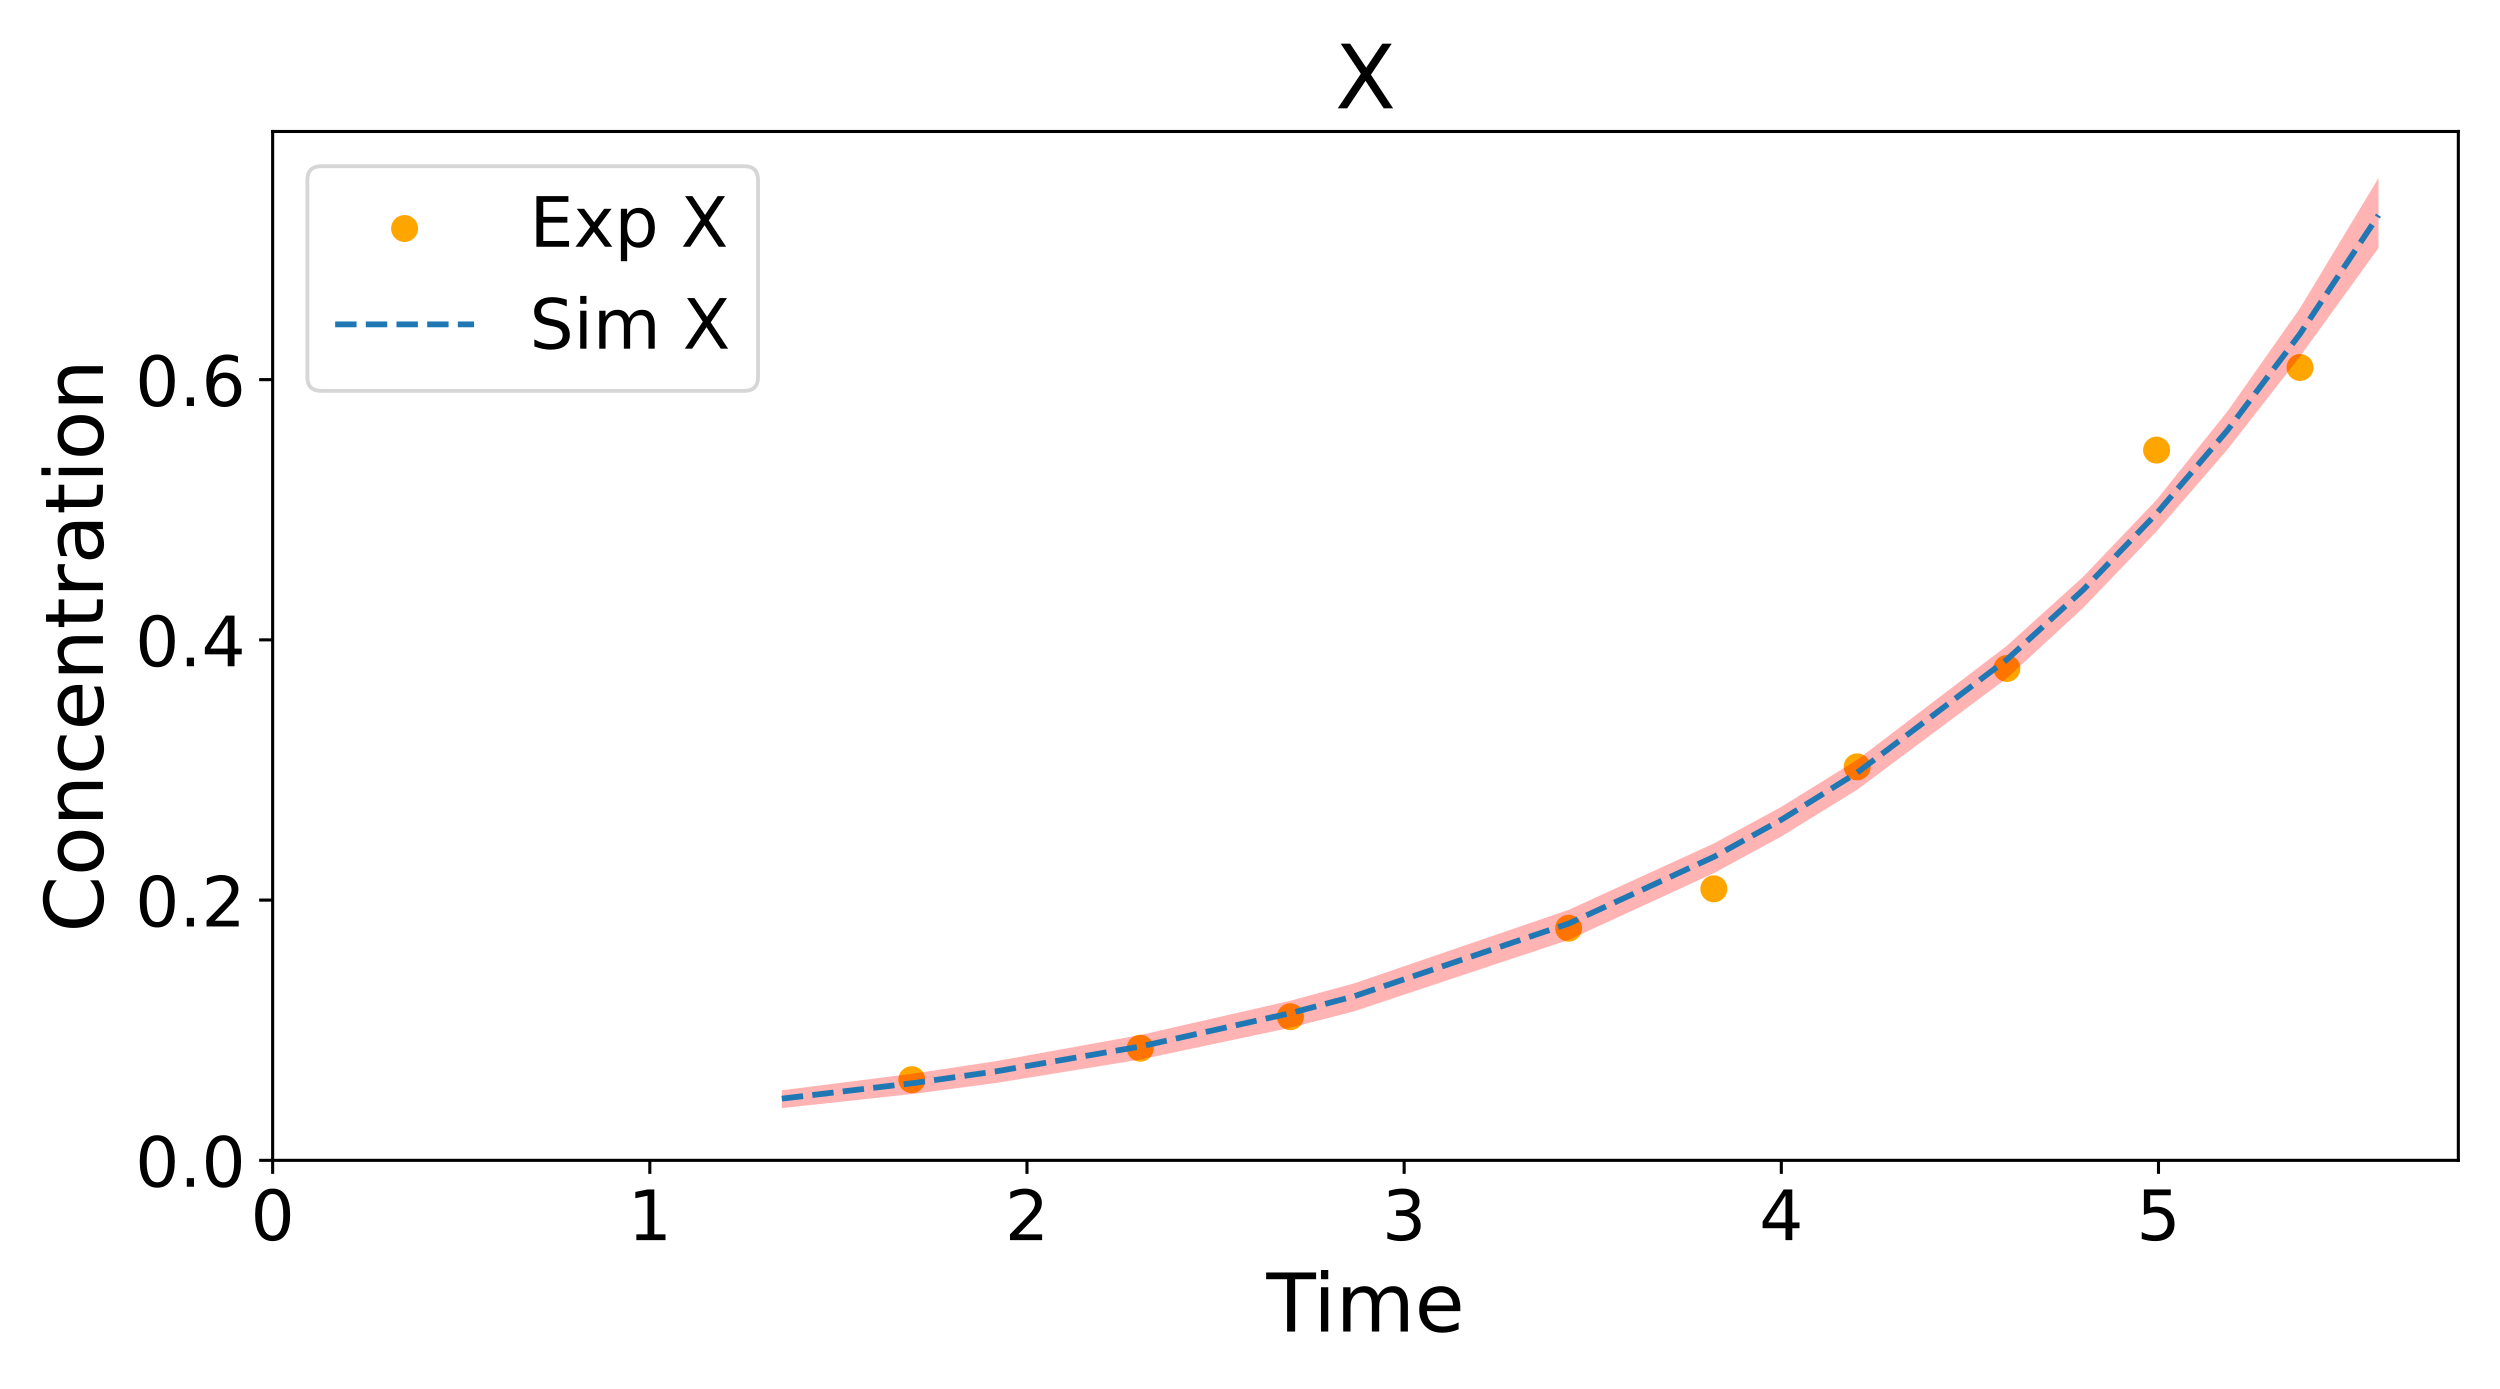
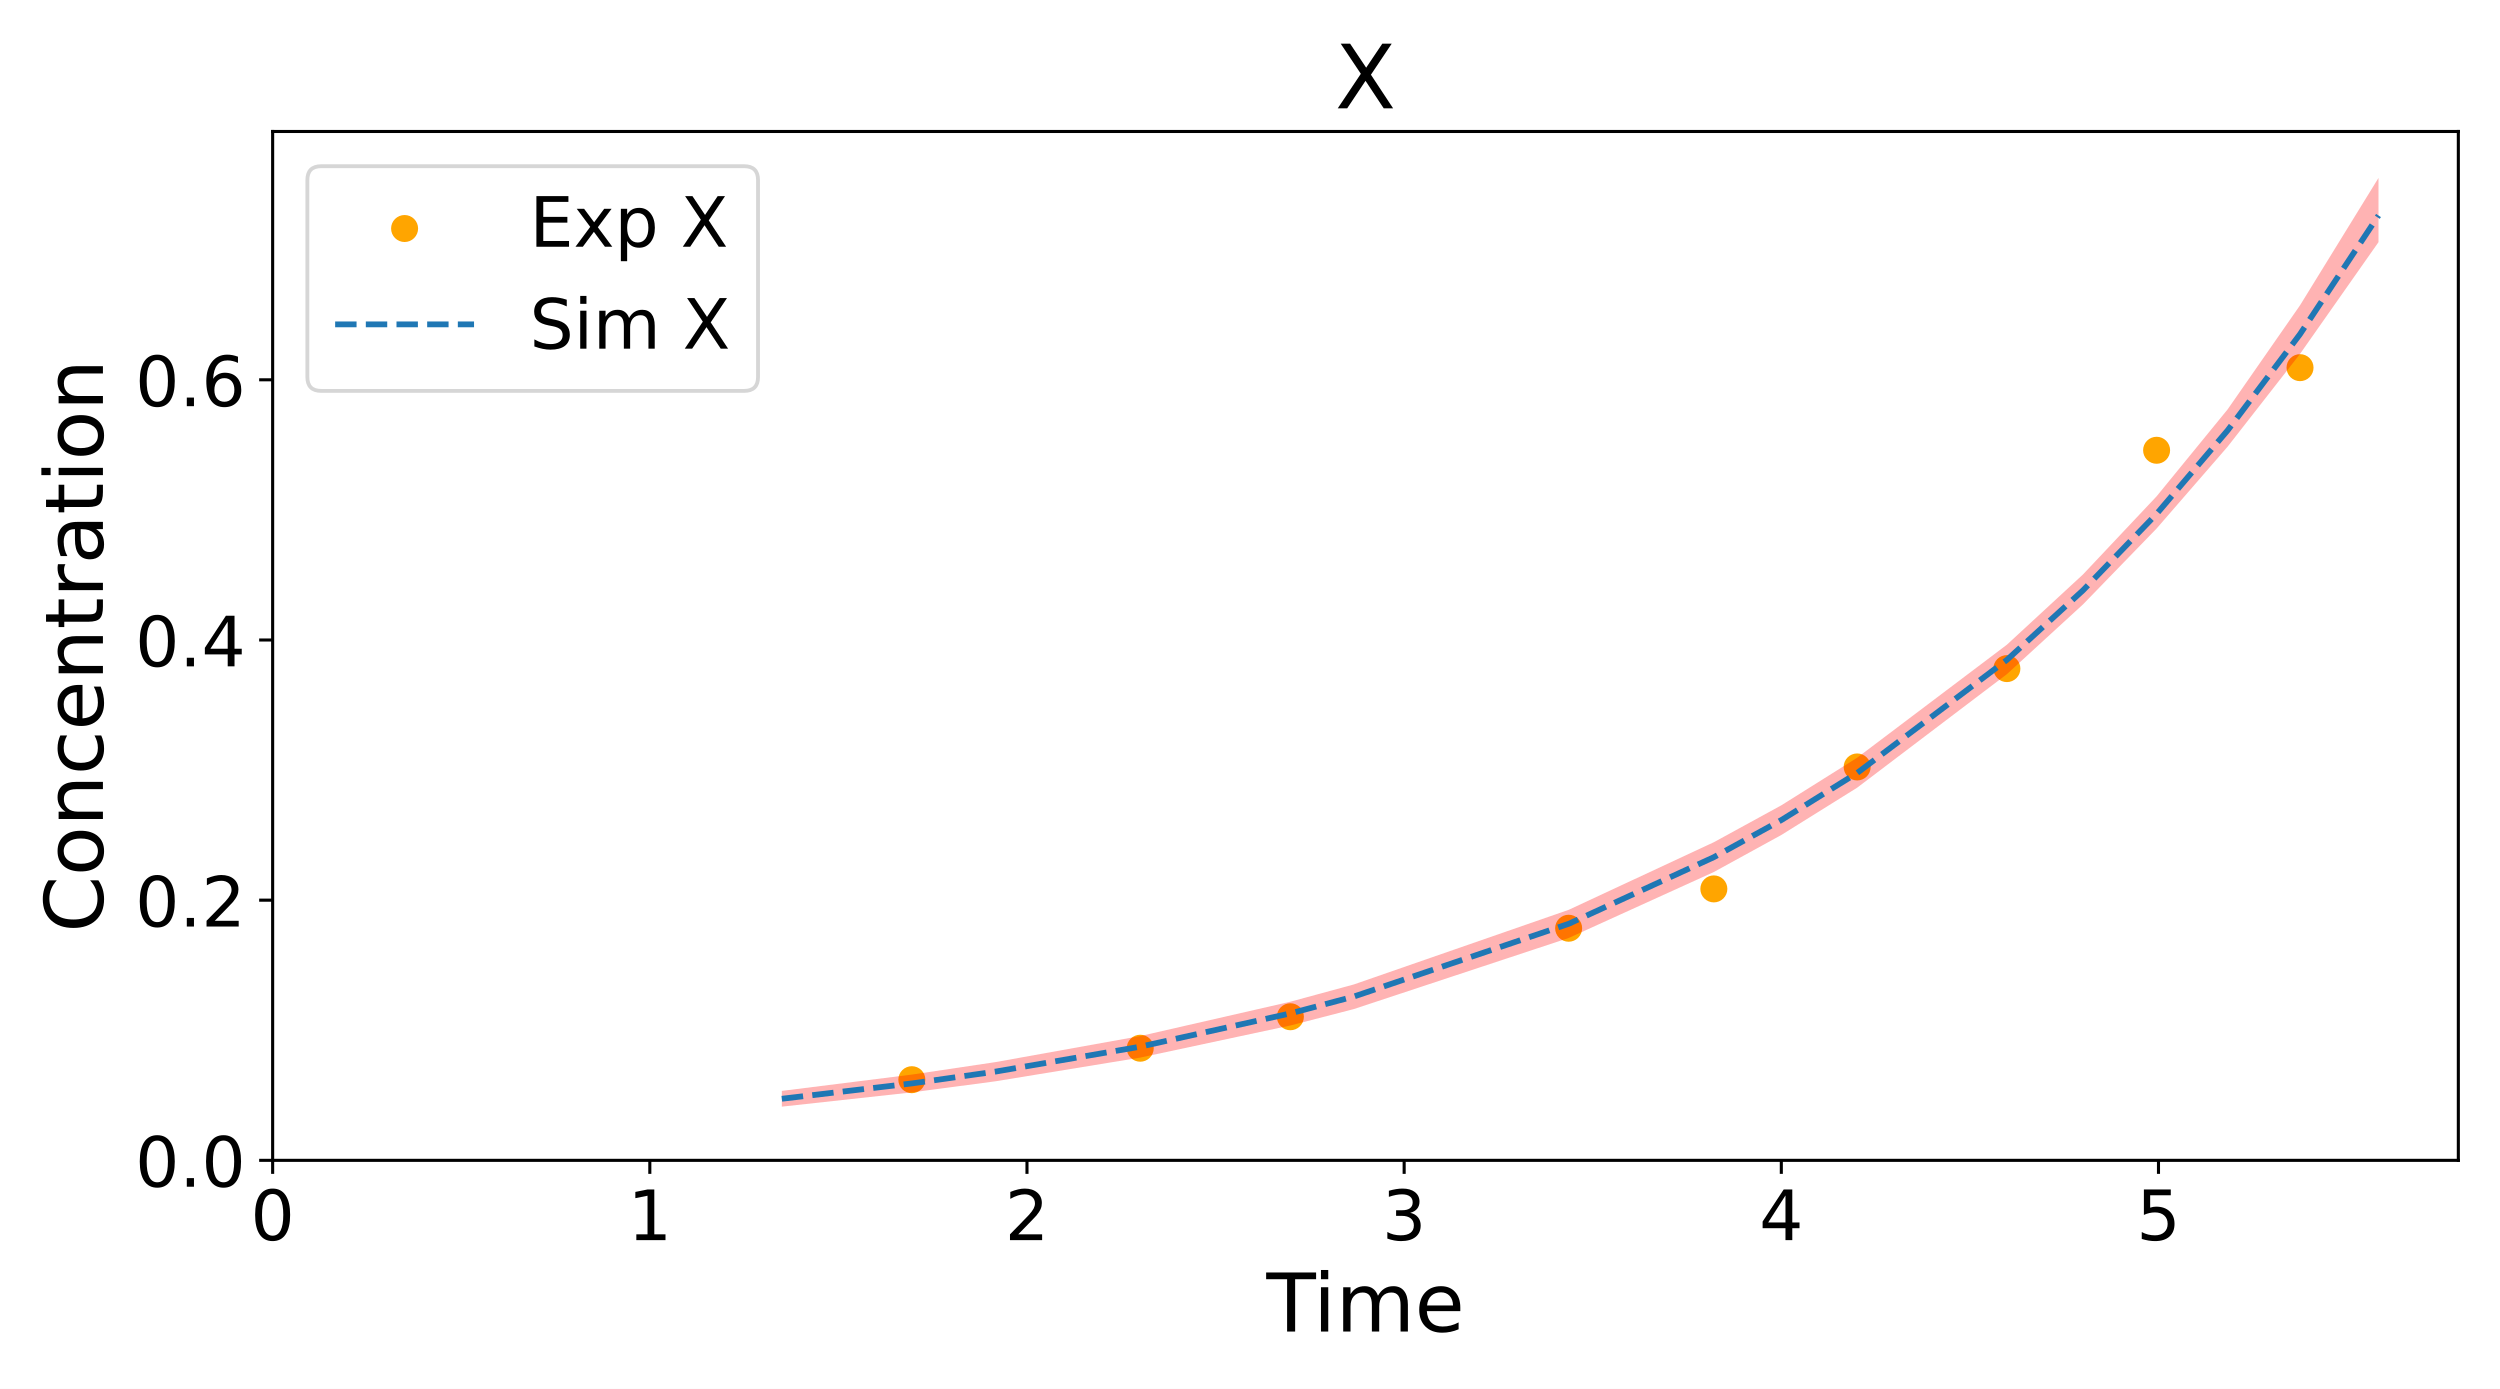
<svg xmlns="http://www.w3.org/2000/svg" xmlns:xlink="http://www.w3.org/1999/xlink" width="648pt" height="360pt" viewBox="0 0 648 360" version="1.1">
  <defs>
    <style type="text/css">*{stroke-linejoin: round; stroke-linecap: butt}</style>
  </defs>
  <g id="figure_1">
    <g id="patch_1">
      <path d="M 0 360  L 648 360  L 648 0  L 0 0  z " style="fill: #ffffff" />
    </g>
    <g id="axes_1">
      <g id="patch_2">
        <path d="M 70.67 300.76  L 637.2 300.76  L 637.2 34.08  L 70.67 34.08  z " style="fill: #ffffff" />
      </g>
      <g id="PathCollection_1">
        <defs>
-           <path id="m3960bcbb54" d="M 0 3  C 0.796 3 1.559 2.684 2.121 2.121  C 2.684 1.559 3 0.796 3 0  C 3 -0.796 2.684 -1.559 2.121 -2.121  C 1.559 -2.684 0.796 -3 0 -3  C -0.796 -3 -1.559 -2.684 -2.121 -2.121  C -2.684 -1.559 -3 -0.796 -3 0  C -3 0.796 -2.684 1.559 -2.121 2.121  C -1.559 2.684 -0.796 3 0 3  z " style="stroke: #ffa500" />
+           <path id="m6d4d08e3eb" d="M 0 3  C 0.796 3 1.559 2.684 2.121 2.121  C 2.684 1.559 3 0.796 3 0  C 3 -0.796 2.684 -1.559 2.121 -2.121  C 1.559 -2.684 0.796 -3 0 -3  C -0.796 -3 -1.559 -2.684 -2.121 -2.121  C -2.684 -1.559 -3 -0.796 -3 0  C -3 0.796 -2.684 1.559 -2.121 2.121  C -1.559 2.684 -0.796 3 0 3  z " style="stroke: #ffa500" />
        </defs>
-         <g clip-path="url(#p71e43b10e1)">
-           <use xlink:href="#m3960bcbb54" x="236.349" y="279.852" style="fill: #ffa500; stroke: #ffa500" />
-           <use xlink:href="#m3960bcbb54" x="295.549" y="271.693" style="fill: #ffa500; stroke: #ffa500" />
-           <use xlink:href="#m3960bcbb54" x="334.464" y="263.534" style="fill: #ffa500; stroke: #ffa500" />
-           <use xlink:href="#m3960bcbb54" x="406.591" y="240.586" style="fill: #ffa500; stroke: #ffa500" />
-           <use xlink:href="#m3960bcbb54" x="444.229" y="230.387" style="fill: #ffa500; stroke: #ffa500" />
-           <use xlink:href="#m3960bcbb54" x="481.378" y="198.77" style="fill: #ffa500; stroke: #ffa500" />
-           <use xlink:href="#m3960bcbb54" x="520.184" y="173.272" style="fill: #ffa500; stroke: #ffa500" />
-           <use xlink:href="#m3960bcbb54" x="558.991" y="116.668" style="fill: #ffa500; stroke: #ffa500" />
-           <use xlink:href="#m3960bcbb54" x="596.167" y="95.25" style="fill: #ffa500; stroke: #ffa500" />
+         <g clip-path="url(#pbf5a0be391)">
+           <use xlink:href="#m6d4d08e3eb" x="236.349" y="279.857" style="fill: #ffa500; stroke: #ffa500" />
+           <use xlink:href="#m6d4d08e3eb" x="295.549" y="271.699" style="fill: #ffa500; stroke: #ffa500" />
+           <use xlink:href="#m6d4d08e3eb" x="334.464" y="263.542" style="fill: #ffa500; stroke: #ffa500" />
+           <use xlink:href="#m6d4d08e3eb" x="406.591" y="240.599" style="fill: #ffa500; stroke: #ffa500" />
+           <use xlink:href="#m6d4d08e3eb" x="444.229" y="230.403" style="fill: #ffa500; stroke: #ffa500" />
+           <use xlink:href="#m6d4d08e3eb" x="481.378" y="198.793" style="fill: #ffa500; stroke: #ffa500" />
+           <use xlink:href="#m6d4d08e3eb" x="520.184" y="173.301" style="fill: #ffa500; stroke: #ffa500" />
+           <use xlink:href="#m6d4d08e3eb" x="558.991" y="116.71" style="fill: #ffa500; stroke: #ffa500" />
+           <use xlink:href="#m6d4d08e3eb" x="596.167" y="95.297" style="fill: #ffa500; stroke: #ffa500" />
        </g>
      </g>
      <g id="PolyCollection_1">
        <defs>
-           <path id="mda82462ae4" d="M 202.649 -77.406  L 202.649 -72.778  L 236.349 -76.424  L 258.047 -79.276  L 295.549 -85.366  L 334.464 -93.618  L 350.921 -97.844  L 406.591 -116.386  L 444.229 -133.683  L 461.717 -143.182  L 481.378 -155.311  L 520.184 -184.212  L 539.927 -202.407  L 558.991 -222.28  L 577.402 -243.549  L 596.167 -267.597  L 616.507 -295.728  L 616.507 -313.866  L 616.507 -313.866  L 596.167 -280.122  L 577.402 -253.453  L 558.991 -230.454  L 539.927 -210.485  L 520.184 -192.62  L 481.378 -163.051  L 461.717 -150.867  L 444.229 -141.382  L 406.591 -124.167  L 350.921 -105.091  L 334.464 -100.611  L 295.549 -91.726  L 258.047 -84.934  L 236.349 -81.671  L 202.649 -77.406  z " />
+           <path id="mcd75a9be74" d="M 202.649 -77.239  L 202.649 -73.156  L 236.349 -76.851  L 258.047 -79.733  L 295.549 -85.872  L 334.464 -94.193  L 350.921 -98.451  L 406.591 -116.871  L 444.229 -133.977  L 461.717 -143.57  L 481.378 -155.833  L 520.184 -185.259  L 539.927 -203.352  L 558.991 -223.008  L 577.402 -244.231  L 596.167 -268.269  L 616.507 -297.234  L 616.507 -313.884  L 616.507 -313.884  L 596.167 -280.866  L 577.402 -253.892  L 558.991 -231.353  L 539.927 -211.119  L 520.184 -192.891  L 481.378 -163.6  L 461.717 -151.261  L 444.229 -141.7  L 406.591 -124.169  L 350.921 -104.833  L 334.464 -100.36  L 295.549 -91.456  L 258.047 -84.705  L 236.349 -81.468  L 202.649 -77.239  z " />
        </defs>
-         <g clip-path="url(#p71e43b10e1)">
-           <use xlink:href="#mda82462ae4" x="0" y="360" style="fill: #ff0000; fill-opacity: 0.3" />
+         <g clip-path="url(#pbf5a0be391)">
+           <use xlink:href="#mcd75a9be74" x="0" y="360" style="fill: #ff0000; fill-opacity: 0.3" />
        </g>
      </g>
      <g id="matplotlib.axis_1">
        <g id="xtick_1">
          <g id="line2d_1">
            <defs>
-               <path id="m199096b4d7" d="M 0 0  L 0 3.5  " style="stroke: #000000; stroke-width: 0.8" />
-             </defs>
-             <g>
-               <use xlink:href="#m199096b4d7" x="70.67" y="300.76" style="stroke: #000000; stroke-width: 0.8" />
+               <path id="ma54d8a1daf" d="M 0 0  L 0 3.5  " style="stroke: #000000; stroke-width: 0.8" />
+             </defs>
+             <g>
+               <use xlink:href="#ma54d8a1daf" x="70.67" y="300.76" style="stroke: #000000; stroke-width: 0.8" />
            </g>
          </g>
          <g id="text_1">
            <g transform="translate(64.94375 321.4372)scale(0.18 -0.18)">
              <defs>
                <path id="DejaVuSans-30" d="M 2034 4250  Q 1547 4250 1301 3770  Q 1056 3291 1056 2328  Q 1056 1369 1301 889  Q 1547 409 2034 409  Q 2525 409 2770 889  Q 3016 1369 3016 2328  Q 3016 3291 2770 3770  Q 2525 4250 2034 4250  z M 2034 4750  Q 2819 4750 3233 4129  Q 3647 3509 3647 2328  Q 3647 1150 3233 529  Q 2819 -91 2034 -91  Q 1250 -91 836 529  Q 422 1150 422 2328  Q 422 3509 836 4129  Q 1250 4750 2034 4750  z " transform="scale(0.015625)" />
              </defs>
              <use xlink:href="#DejaVuSans-30" />
            </g>
          </g>
        </g>
        <g id="xtick_2">
          <g id="line2d_2">
            <g>
-               <use xlink:href="#m199096b4d7" x="168.432" y="300.76" style="stroke: #000000; stroke-width: 0.8" />
+               <use xlink:href="#ma54d8a1daf" x="168.432" y="300.76" style="stroke: #000000; stroke-width: 0.8" />
            </g>
          </g>
          <g id="text_2">
            <g transform="translate(162.7056 321.4372)scale(0.18 -0.18)">
              <defs>
                <path id="DejaVuSans-31" d="M 794 531  L 1825 531  L 1825 4091  L 703 3866  L 703 4441  L 1819 4666  L 2450 4666  L 2450 531  L 3481 531  L 3481 0  L 794 0  L 794 531  z " transform="scale(0.015625)" />
              </defs>
              <use xlink:href="#DejaVuSans-31" />
            </g>
          </g>
        </g>
        <g id="xtick_3">
          <g id="line2d_3">
            <g>
-               <use xlink:href="#m199096b4d7" x="266.194" y="300.76" style="stroke: #000000; stroke-width: 0.8" />
+               <use xlink:href="#ma54d8a1daf" x="266.194" y="300.76" style="stroke: #000000; stroke-width: 0.8" />
            </g>
          </g>
          <g id="text_3">
            <g transform="translate(260.4675 321.4372)scale(0.18 -0.18)">
              <defs>
                <path id="DejaVuSans-32" d="M 1228 531  L 3431 531  L 3431 0  L 469 0  L 469 531  Q 828 903 1448 1529  Q 2069 2156 2228 2338  Q 2531 2678 2651 2914  Q 2772 3150 2772 3378  Q 2772 3750 2511 3984  Q 2250 4219 1831 4219  Q 1534 4219 1204 4116  Q 875 4013 500 3803  L 500 4441  Q 881 4594 1212 4672  Q 1544 4750 1819 4750  Q 2544 4750 2975 4387  Q 3406 4025 3406 3419  Q 3406 3131 3298 2873  Q 3191 2616 2906 2266  Q 2828 2175 2409 1742  Q 1991 1309 1228 531  z " transform="scale(0.015625)" />
              </defs>
              <use xlink:href="#DejaVuSans-32" />
            </g>
          </g>
        </g>
        <g id="xtick_4">
          <g id="line2d_4">
            <g>
-               <use xlink:href="#m199096b4d7" x="363.956" y="300.76" style="stroke: #000000; stroke-width: 0.8" />
+               <use xlink:href="#ma54d8a1daf" x="363.956" y="300.76" style="stroke: #000000; stroke-width: 0.8" />
            </g>
          </g>
          <g id="text_4">
            <g transform="translate(358.2293 321.4372)scale(0.18 -0.18)">
              <defs>
                <path id="DejaVuSans-33" d="M 2597 2516  Q 3050 2419 3304 2112  Q 3559 1806 3559 1356  Q 3559 666 3084 287  Q 2609 -91 1734 -91  Q 1441 -91 1130 -33  Q 819 25 488 141  L 488 750  Q 750 597 1062 519  Q 1375 441 1716 441  Q 2309 441 2620 675  Q 2931 909 2931 1356  Q 2931 1769 2642 2001  Q 2353 2234 1838 2234  L 1294 2234  L 1294 2753  L 1863 2753  Q 2328 2753 2575 2939  Q 2822 3125 2822 3475  Q 2822 3834 2567 4026  Q 2313 4219 1838 4219  Q 1578 4219 1281 4162  Q 984 4106 628 3988  L 628 4550  Q 988 4650 1302 4700  Q 1616 4750 1894 4750  Q 2613 4750 3031 4423  Q 3450 4097 3450 3541  Q 3450 3153 3228 2886  Q 3006 2619 2597 2516  z " transform="scale(0.015625)" />
              </defs>
              <use xlink:href="#DejaVuSans-33" />
            </g>
          </g>
        </g>
        <g id="xtick_5">
          <g id="line2d_5">
            <g>
-               <use xlink:href="#m199096b4d7" x="461.717" y="300.76" style="stroke: #000000; stroke-width: 0.8" />
+               <use xlink:href="#ma54d8a1daf" x="461.717" y="300.76" style="stroke: #000000; stroke-width: 0.8" />
            </g>
          </g>
          <g id="text_5">
            <g transform="translate(455.9912 321.4372)scale(0.18 -0.18)">
              <defs>
                <path id="DejaVuSans-34" d="M 2419 4116  L 825 1625  L 2419 1625  L 2419 4116  z M 2253 4666  L 3047 4666  L 3047 1625  L 3713 1625  L 3713 1100  L 3047 1100  L 3047 0  L 2419 0  L 2419 1100  L 313 1100  L 313 1709  L 2253 4666  z " transform="scale(0.015625)" />
              </defs>
              <use xlink:href="#DejaVuSans-34" />
            </g>
          </g>
        </g>
        <g id="xtick_6">
          <g id="line2d_6">
            <g>
-               <use xlink:href="#m199096b4d7" x="559.479" y="300.76" style="stroke: #000000; stroke-width: 0.8" />
+               <use xlink:href="#ma54d8a1daf" x="559.479" y="300.76" style="stroke: #000000; stroke-width: 0.8" />
            </g>
          </g>
          <g id="text_6">
            <g transform="translate(553.7531 321.4372)scale(0.18 -0.18)">
              <defs>
                <path id="DejaVuSans-35" d="M 691 4666  L 3169 4666  L 3169 4134  L 1269 4134  L 1269 2991  Q 1406 3038 1543 3061  Q 1681 3084 1819 3084  Q 2600 3084 3056 2656  Q 3513 2228 3513 1497  Q 3513 744 3044 326  Q 2575 -91 1722 -91  Q 1428 -91 1123 -41  Q 819 9 494 109  L 494 744  Q 775 591 1075 516  Q 1375 441 1709 441  Q 2250 441 2565 725  Q 2881 1009 2881 1497  Q 2881 1984 2565 2268  Q 2250 2553 1709 2553  Q 1456 2553 1204 2497  Q 953 2441 691 2322  L 691 4666  z " transform="scale(0.015625)" />
              </defs>
              <use xlink:href="#DejaVuSans-35" />
            </g>
          </g>
        </g>
        <g id="text_7">
          <g transform="translate(328.2445 345.1373)scale(0.21 -0.21)">
            <defs>
              <path id="DejaVuSans-54" d="M -19 4666  L 3928 4666  L 3928 4134  L 2272 4134  L 2272 0  L 1638 0  L 1638 4134  L -19 4134  L -19 4666  z " transform="scale(0.015625)" />
              <path id="DejaVuSans-69" d="M 603 3500  L 1178 3500  L 1178 0  L 603 0  L 603 3500  z M 603 4863  L 1178 4863  L 1178 4134  L 603 4134  L 603 4863  z " transform="scale(0.015625)" />
              <path id="DejaVuSans-6d" d="M 3328 2828  Q 3544 3216 3844 3400  Q 4144 3584 4550 3584  Q 5097 3584 5394 3201  Q 5691 2819 5691 2113  L 5691 0  L 5113 0  L 5113 2094  Q 5113 2597 4934 2840  Q 4756 3084 4391 3084  Q 3944 3084 3684 2787  Q 3425 2491 3425 1978  L 3425 0  L 2847 0  L 2847 2094  Q 2847 2600 2669 2842  Q 2491 3084 2119 3084  Q 1678 3084 1418 2786  Q 1159 2488 1159 1978  L 1159 0  L 581 0  L 581 3500  L 1159 3500  L 1159 2956  Q 1356 3278 1631 3431  Q 1906 3584 2284 3584  Q 2666 3584 2933 3390  Q 3200 3197 3328 2828  z " transform="scale(0.015625)" />
              <path id="DejaVuSans-65" d="M 3597 1894  L 3597 1613  L 953 1613  Q 991 1019 1311 708  Q 1631 397 2203 397  Q 2534 397 2845 478  Q 3156 559 3463 722  L 3463 178  Q 3153 47 2828 -22  Q 2503 -91 2169 -91  Q 1331 -91 842 396  Q 353 884 353 1716  Q 353 2575 817 3079  Q 1281 3584 2069 3584  Q 2775 3584 3186 3129  Q 3597 2675 3597 1894  z M 3022 2063  Q 3016 2534 2758 2815  Q 2500 3097 2075 3097  Q 1594 3097 1305 2825  Q 1016 2553 972 2059  L 3022 2063  z " transform="scale(0.015625)" />
            </defs>
            <use xlink:href="#DejaVuSans-54" />
            <use xlink:href="#DejaVuSans-69" x="57.959" />
            <use xlink:href="#DejaVuSans-6d" x="85.742" />
            <use xlink:href="#DejaVuSans-65" x="183.154" />
          </g>
        </g>
      </g>
      <g id="matplotlib.axis_2">
        <g id="ytick_1">
          <g id="line2d_7">
            <defs>
-               <path id="m82ec27004e" d="M 0 0  L -3.5 0  " style="stroke: #000000; stroke-width: 0.8" />
-             </defs>
-             <g>
-               <use xlink:href="#m82ec27004e" x="70.67" y="300.76" style="stroke: #000000; stroke-width: 0.8" />
+               <path id="m974770e765" d="M 0 0  L -3.5 0  " style="stroke: #000000; stroke-width: 0.8" />
+             </defs>
+             <g>
+               <use xlink:href="#m974770e765" x="70.67" y="300.76" style="stroke: #000000; stroke-width: 0.8" />
            </g>
          </g>
          <g id="text_8">
            <g transform="translate(35.04438 307.5986)scale(0.18 -0.18)">
              <defs>
                <path id="DejaVuSans-2e" d="M 684 794  L 1344 794  L 1344 0  L 684 0  L 684 794  z " transform="scale(0.015625)" />
              </defs>
              <use xlink:href="#DejaVuSans-30" />
              <use xlink:href="#DejaVuSans-2e" x="63.623" />
              <use xlink:href="#DejaVuSans-30" x="95.41" />
            </g>
          </g>
        </g>
        <g id="ytick_2">
          <g id="line2d_8">
            <g>
-               <use xlink:href="#m82ec27004e" x="70.67" y="233.306" style="stroke: #000000; stroke-width: 0.8" />
+               <use xlink:href="#m974770e765" x="70.67" y="233.322" style="stroke: #000000; stroke-width: 0.8" />
            </g>
          </g>
          <g id="text_9">
-             <g transform="translate(35.04438 240.1449)scale(0.18 -0.18)">
+             <g transform="translate(35.04438 240.1601)scale(0.18 -0.18)">
              <use xlink:href="#DejaVuSans-30" />
              <use xlink:href="#DejaVuSans-2e" x="63.623" />
              <use xlink:href="#DejaVuSans-32" x="95.41" />
            </g>
          </g>
        </g>
        <g id="ytick_3">
          <g id="line2d_9">
            <g>
-               <use xlink:href="#m82ec27004e" x="70.67" y="165.853" style="stroke: #000000; stroke-width: 0.8" />
+               <use xlink:href="#m974770e765" x="70.67" y="165.883" style="stroke: #000000; stroke-width: 0.8" />
            </g>
          </g>
          <g id="text_10">
-             <g transform="translate(35.04438 172.6911)scale(0.18 -0.18)">
+             <g transform="translate(35.04438 172.7216)scale(0.18 -0.18)">
              <use xlink:href="#DejaVuSans-30" />
              <use xlink:href="#DejaVuSans-2e" x="63.623" />
              <use xlink:href="#DejaVuSans-34" x="95.41" />
            </g>
          </g>
        </g>
        <g id="ytick_4">
          <g id="line2d_10">
            <g>
-               <use xlink:href="#m82ec27004e" x="70.67" y="98.399" style="stroke: #000000; stroke-width: 0.8" />
+               <use xlink:href="#m974770e765" x="70.67" y="98.445" style="stroke: #000000; stroke-width: 0.8" />
            </g>
          </g>
          <g id="text_11">
-             <g transform="translate(35.04438 105.2374)scale(0.18 -0.18)">
+             <g transform="translate(35.04438 105.2831)scale(0.18 -0.18)">
              <defs>
                <path id="DejaVuSans-36" d="M 2113 2584  Q 1688 2584 1439 2293  Q 1191 2003 1191 1497  Q 1191 994 1439 701  Q 1688 409 2113 409  Q 2538 409 2786 701  Q 3034 994 3034 1497  Q 3034 2003 2786 2293  Q 2538 2584 2113 2584  z M 3366 4563  L 3366 3988  Q 3128 4100 2886 4159  Q 2644 4219 2406 4219  Q 1781 4219 1451 3797  Q 1122 3375 1075 2522  Q 1259 2794 1537 2939  Q 1816 3084 2150 3084  Q 2853 3084 3261 2657  Q 3669 2231 3669 1497  Q 3669 778 3244 343  Q 2819 -91 2113 -91  Q 1303 -91 875 529  Q 447 1150 447 2328  Q 447 3434 972 4092  Q 1497 4750 2381 4750  Q 2619 4750 2861 4703  Q 3103 4656 3366 4563  z " transform="scale(0.015625)" />
              </defs>
              <use xlink:href="#DejaVuSans-30" />
              <use xlink:href="#DejaVuSans-2e" x="63.623" />
              <use xlink:href="#DejaVuSans-36" x="95.41" />
            </g>
          </g>
        </g>
        <g id="text_12">
          <g transform="translate(26.67703 241.6993)rotate(-90)scale(0.21 -0.21)">
            <defs>
              <path id="DejaVuSans-43" d="M 4122 4306  L 4122 3641  Q 3803 3938 3442 4084  Q 3081 4231 2675 4231  Q 1875 4231 1450 3742  Q 1025 3253 1025 2328  Q 1025 1406 1450 917  Q 1875 428 2675 428  Q 3081 428 3442 575  Q 3803 722 4122 1019  L 4122 359  Q 3791 134 3420 21  Q 3050 -91 2638 -91  Q 1578 -91 968 557  Q 359 1206 359 2328  Q 359 3453 968 4101  Q 1578 4750 2638 4750  Q 3056 4750 3426 4639  Q 3797 4528 4122 4306  z " transform="scale(0.015625)" />
              <path id="DejaVuSans-6f" d="M 1959 3097  Q 1497 3097 1228 2736  Q 959 2375 959 1747  Q 959 1119 1226 758  Q 1494 397 1959 397  Q 2419 397 2687 759  Q 2956 1122 2956 1747  Q 2956 2369 2687 2733  Q 2419 3097 1959 3097  z M 1959 3584  Q 2709 3584 3137 3096  Q 3566 2609 3566 1747  Q 3566 888 3137 398  Q 2709 -91 1959 -91  Q 1206 -91 779 398  Q 353 888 353 1747  Q 353 2609 779 3096  Q 1206 3584 1959 3584  z " transform="scale(0.015625)" />
              <path id="DejaVuSans-6e" d="M 3513 2113  L 3513 0  L 2938 0  L 2938 2094  Q 2938 2591 2744 2837  Q 2550 3084 2163 3084  Q 1697 3084 1428 2787  Q 1159 2491 1159 1978  L 1159 0  L 581 0  L 581 3500  L 1159 3500  L 1159 2956  Q 1366 3272 1645 3428  Q 1925 3584 2291 3584  Q 2894 3584 3203 3211  Q 3513 2838 3513 2113  z " transform="scale(0.015625)" />
              <path id="DejaVuSans-63" d="M 3122 3366  L 3122 2828  Q 2878 2963 2633 3030  Q 2388 3097 2138 3097  Q 1578 3097 1268 2742  Q 959 2388 959 1747  Q 959 1106 1268 751  Q 1578 397 2138 397  Q 2388 397 2633 464  Q 2878 531 3122 666  L 3122 134  Q 2881 22 2623 -34  Q 2366 -91 2075 -91  Q 1284 -91 818 406  Q 353 903 353 1747  Q 353 2603 823 3093  Q 1294 3584 2113 3584  Q 2378 3584 2631 3529  Q 2884 3475 3122 3366  z " transform="scale(0.015625)" />
              <path id="DejaVuSans-74" d="M 1172 4494  L 1172 3500  L 2356 3500  L 2356 3053  L 1172 3053  L 1172 1153  Q 1172 725 1289 603  Q 1406 481 1766 481  L 2356 481  L 2356 0  L 1766 0  Q 1100 0 847 248  Q 594 497 594 1153  L 594 3053  L 172 3053  L 172 3500  L 594 3500  L 594 4494  L 1172 4494  z " transform="scale(0.015625)" />
              <path id="DejaVuSans-72" d="M 2631 2963  Q 2534 3019 2420 3045  Q 2306 3072 2169 3072  Q 1681 3072 1420 2755  Q 1159 2438 1159 1844  L 1159 0  L 581 0  L 581 3500  L 1159 3500  L 1159 2956  Q 1341 3275 1631 3429  Q 1922 3584 2338 3584  Q 2397 3584 2469 3576  Q 2541 3569 2628 3553  L 2631 2963  z " transform="scale(0.015625)" />
              <path id="DejaVuSans-61" d="M 2194 1759  Q 1497 1759 1228 1600  Q 959 1441 959 1056  Q 959 750 1161 570  Q 1363 391 1709 391  Q 2188 391 2477 730  Q 2766 1069 2766 1631  L 2766 1759  L 2194 1759  z M 3341 1997  L 3341 0  L 2766 0  L 2766 531  Q 2569 213 2275 61  Q 1981 -91 1556 -91  Q 1019 -91 701 211  Q 384 513 384 1019  Q 384 1609 779 1909  Q 1175 2209 1959 2209  L 2766 2209  L 2766 2266  Q 2766 2663 2505 2880  Q 2244 3097 1772 3097  Q 1472 3097 1187 3025  Q 903 2953 641 2809  L 641 3341  Q 956 3463 1253 3523  Q 1550 3584 1831 3584  Q 2591 3584 2966 3190  Q 3341 2797 3341 1997  z " transform="scale(0.015625)" />
            </defs>
            <use xlink:href="#DejaVuSans-43" />
            <use xlink:href="#DejaVuSans-6f" x="69.824" />
            <use xlink:href="#DejaVuSans-6e" x="131.006" />
            <use xlink:href="#DejaVuSans-63" x="194.385" />
            <use xlink:href="#DejaVuSans-65" x="249.365" />
            <use xlink:href="#DejaVuSans-6e" x="310.889" />
            <use xlink:href="#DejaVuSans-74" x="374.268" />
            <use xlink:href="#DejaVuSans-72" x="413.477" />
            <use xlink:href="#DejaVuSans-61" x="454.59" />
            <use xlink:href="#DejaVuSans-74" x="515.869" />
            <use xlink:href="#DejaVuSans-69" x="555.078" />
            <use xlink:href="#DejaVuSans-6f" x="582.861" />
            <use xlink:href="#DejaVuSans-6e" x="644.043" />
          </g>
        </g>
      </g>
      <g id="line2d_11">
-         <path d="M 202.649 284.767  L 236.349 280.788  L 258.047 277.715  L 295.549 271.25  L 334.464 262.617  L 350.921 258.245  L 406.591 239.388  L 444.229 222.099  L 461.717 212.484  L 481.378 200.265  L 520.184 170.959  L 539.927 152.912  L 558.991 133.107  L 577.402 111.465  L 596.167 86.531  L 616.507 55.782  " clip-path="url(#p71e43b10e1)" style="fill: none; stroke-dasharray: 5.55,2.4; stroke-dashoffset: 0; stroke: #1f77b4; stroke-width: 1.5" />
+         <path d="M 202.649 284.799  L 236.349 280.825  L 258.047 277.756  L 295.549 271.298  L 334.464 262.673  L 350.921 258.304  L 406.591 239.459  L 444.229 222.178  L 461.717 212.567  L 481.378 200.35  L 520.184 171.048  L 539.927 153.001  L 558.991 133.196  L 577.402 111.551  L 596.167 86.612  L 616.507 55.853  " clip-path="url(#pbf5a0be391)" style="fill: none; stroke-dasharray: 5.55,2.4; stroke-dashoffset: 0; stroke: #1f77b4; stroke-width: 1.5" />
      </g>
      <g id="patch_3">
        <path d="M 70.67 300.76  L 70.67 34.08  " style="fill: none; stroke: #000000; stroke-width: 0.8; stroke-linejoin: miter; stroke-linecap: square" />
      </g>
      <g id="patch_4">
        <path d="M 637.2 300.76  L 637.2 34.08  " style="fill: none; stroke: #000000; stroke-width: 0.8; stroke-linejoin: miter; stroke-linecap: square" />
      </g>
      <g id="patch_5">
        <path d="M 70.67 300.76  L 637.2 300.76  " style="fill: none; stroke: #000000; stroke-width: 0.8; stroke-linejoin: miter; stroke-linecap: square" />
      </g>
      <g id="patch_6">
        <path d="M 70.67 34.08  L 637.2 34.08  " style="fill: none; stroke: #000000; stroke-width: 0.8; stroke-linejoin: miter; stroke-linecap: square" />
      </g>
      <g id="text_13">
        <g transform="translate(346.0575 28.08)scale(0.23 -0.23)">
          <defs>
            <path id="DejaVuSans-58" d="M 403 4666  L 1081 4666  L 2241 2931  L 3406 4666  L 4084 4666  L 2584 2425  L 4184 0  L 3506 0  L 2194 1984  L 872 0  L 191 0  L 1856 2491  L 403 4666  z " transform="scale(0.015625)" />
          </defs>
          <use xlink:href="#DejaVuSans-58" />
        </g>
      </g>
      <g id="legend_1">
        <g id="patch_7">
          <path d="M 83.27 101.321  L 192.882 101.321  Q 196.482 101.321 196.482 97.721  L 196.482 46.68  Q 196.482 43.08 192.882 43.08  L 83.27 43.08  Q 79.67 43.08 79.67 46.68  L 79.67 97.721  Q 79.67 101.321 83.27 101.321  z " style="fill: #ffffff; opacity: 0.8; stroke: #cccccc; stroke-linejoin: miter" />
        </g>
        <g id="PathCollection_2">
          <g>
-             <use xlink:href="#m3960bcbb54" x="104.87" y="59.232" style="fill: #ffa500; stroke: #ffa500" />
+             <use xlink:href="#m6d4d08e3eb" x="104.87" y="59.232" style="fill: #ffa500; stroke: #ffa500" />
          </g>
        </g>
        <g id="text_14">
          <g transform="translate(137.27 63.95719)scale(0.18 -0.18)">
            <defs>
              <path id="DejaVuSans-45" d="M 628 4666  L 3578 4666  L 3578 4134  L 1259 4134  L 1259 2753  L 3481 2753  L 3481 2222  L 1259 2222  L 1259 531  L 3634 531  L 3634 0  L 628 0  L 628 4666  z " transform="scale(0.015625)" />
              <path id="DejaVuSans-78" d="M 3513 3500  L 2247 1797  L 3578 0  L 2900 0  L 1881 1375  L 863 0  L 184 0  L 1544 1831  L 300 3500  L 978 3500  L 1906 2253  L 2834 3500  L 3513 3500  z " transform="scale(0.015625)" />
              <path id="DejaVuSans-70" d="M 1159 525  L 1159 -1331  L 581 -1331  L 581 3500  L 1159 3500  L 1159 2969  Q 1341 3281 1617 3432  Q 1894 3584 2278 3584  Q 2916 3584 3314 3078  Q 3713 2572 3713 1747  Q 3713 922 3314 415  Q 2916 -91 2278 -91  Q 1894 -91 1617 61  Q 1341 213 1159 525  z M 3116 1747  Q 3116 2381 2855 2742  Q 2594 3103 2138 3103  Q 1681 3103 1420 2742  Q 1159 2381 1159 1747  Q 1159 1113 1420 752  Q 1681 391 2138 391  Q 2594 391 2855 752  Q 3116 1113 3116 1747  z " transform="scale(0.015625)" />
              <path id="DejaVuSans-20" transform="scale(0.015625)" />
            </defs>
            <use xlink:href="#DejaVuSans-45" />
            <use xlink:href="#DejaVuSans-78" x="63.184" />
            <use xlink:href="#DejaVuSans-70" x="122.363" />
            <use xlink:href="#DejaVuSans-20" x="185.84" />
            <use xlink:href="#DejaVuSans-58" x="217.627" />
          </g>
        </g>
        <g id="line2d_12">
          <path d="M 86.87 84.078  L 104.87 84.078  L 122.87 84.078  " style="fill: none; stroke-dasharray: 5.55,2.4; stroke-dashoffset: 0; stroke: #1f77b4; stroke-width: 1.5" />
        </g>
        <g id="text_15">
          <g transform="translate(137.27 90.37781)scale(0.18 -0.18)">
            <defs>
              <path id="DejaVuSans-53" d="M 3425 4513  L 3425 3897  Q 3066 4069 2747 4153  Q 2428 4238 2131 4238  Q 1616 4238 1336 4038  Q 1056 3838 1056 3469  Q 1056 3159 1242 3001  Q 1428 2844 1947 2747  L 2328 2669  Q 3034 2534 3370 2195  Q 3706 1856 3706 1288  Q 3706 609 3251 259  Q 2797 -91 1919 -91  Q 1588 -91 1214 -16  Q 841 59 441 206  L 441 856  Q 825 641 1194 531  Q 1563 422 1919 422  Q 2459 422 2753 634  Q 3047 847 3047 1241  Q 3047 1584 2836 1778  Q 2625 1972 2144 2069  L 1759 2144  Q 1053 2284 737 2584  Q 422 2884 422 3419  Q 422 4038 858 4394  Q 1294 4750 2059 4750  Q 2388 4750 2728 4690  Q 3069 4631 3425 4513  z " transform="scale(0.015625)" />
            </defs>
            <use xlink:href="#DejaVuSans-53" />
            <use xlink:href="#DejaVuSans-69" x="63.477" />
            <use xlink:href="#DejaVuSans-6d" x="91.26" />
            <use xlink:href="#DejaVuSans-20" x="188.672" />
            <use xlink:href="#DejaVuSans-58" x="220.459" />
          </g>
        </g>
      </g>
    </g>
  </g>
  <defs>
-     <clipPath id="p71e43b10e1">
+     <clipPath id="pbf5a0be391">
      <rect x="70.67" y="34.08" width="566.53" height="266.68" />
    </clipPath>
  </defs>
</svg>
